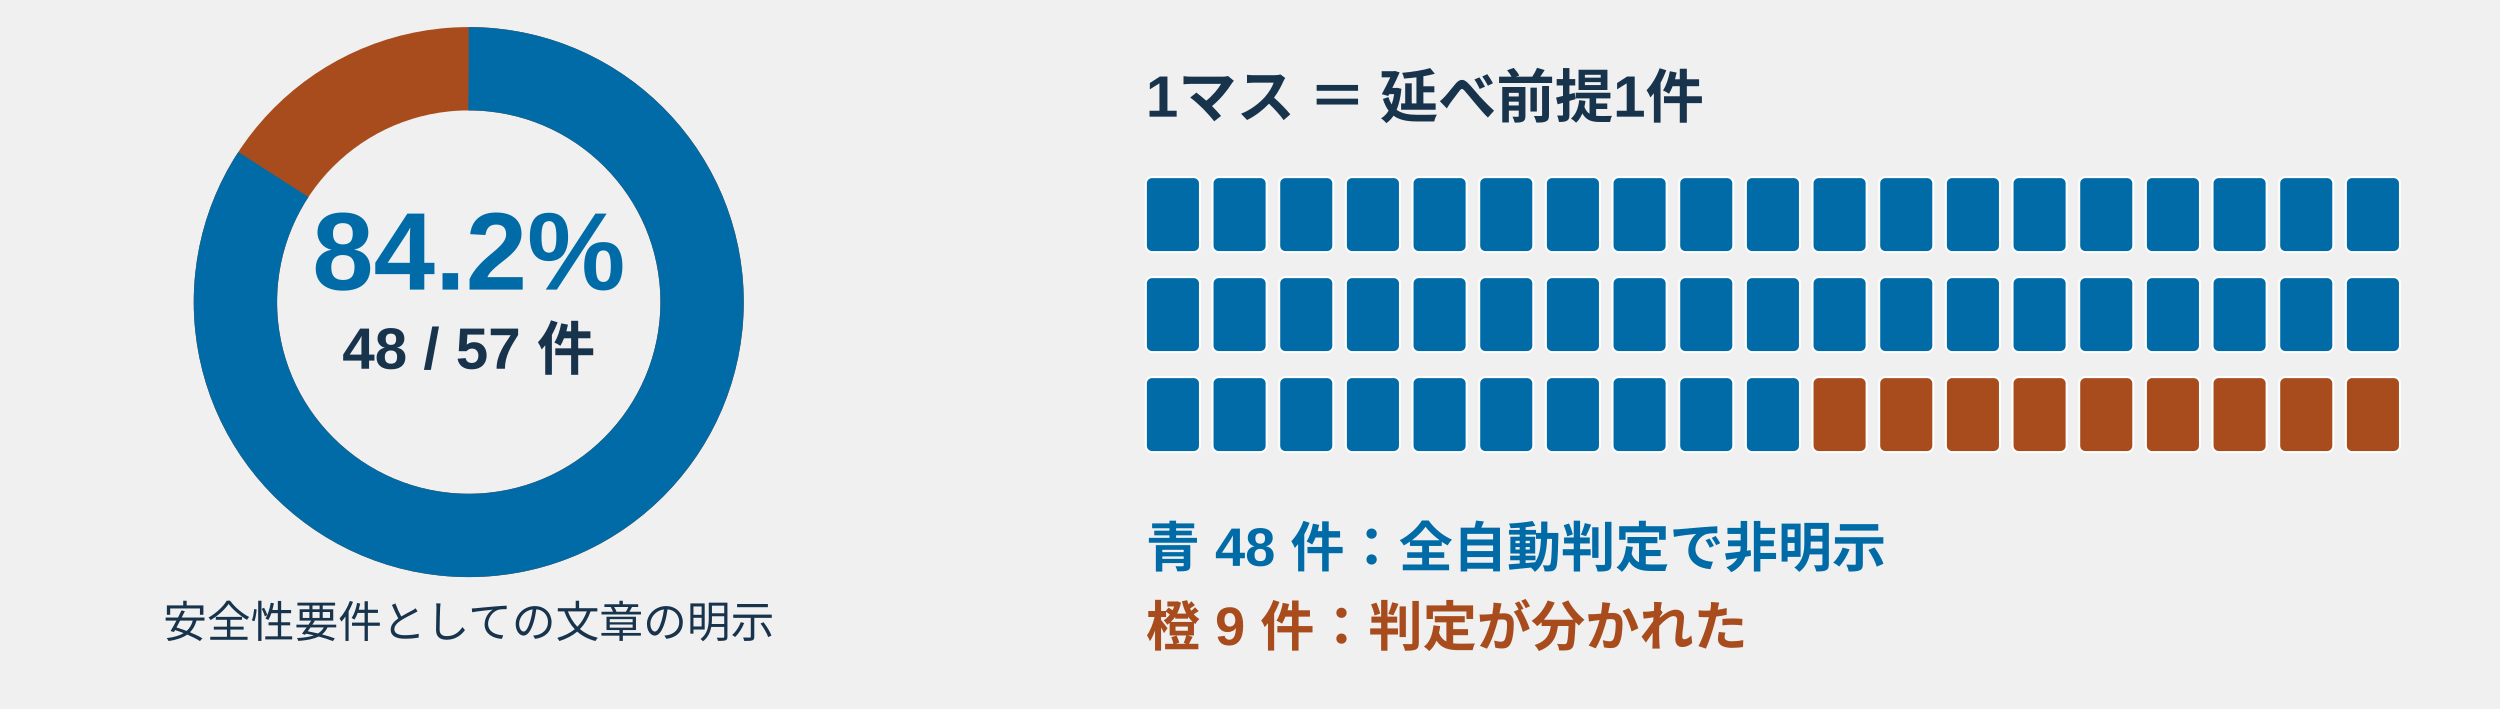
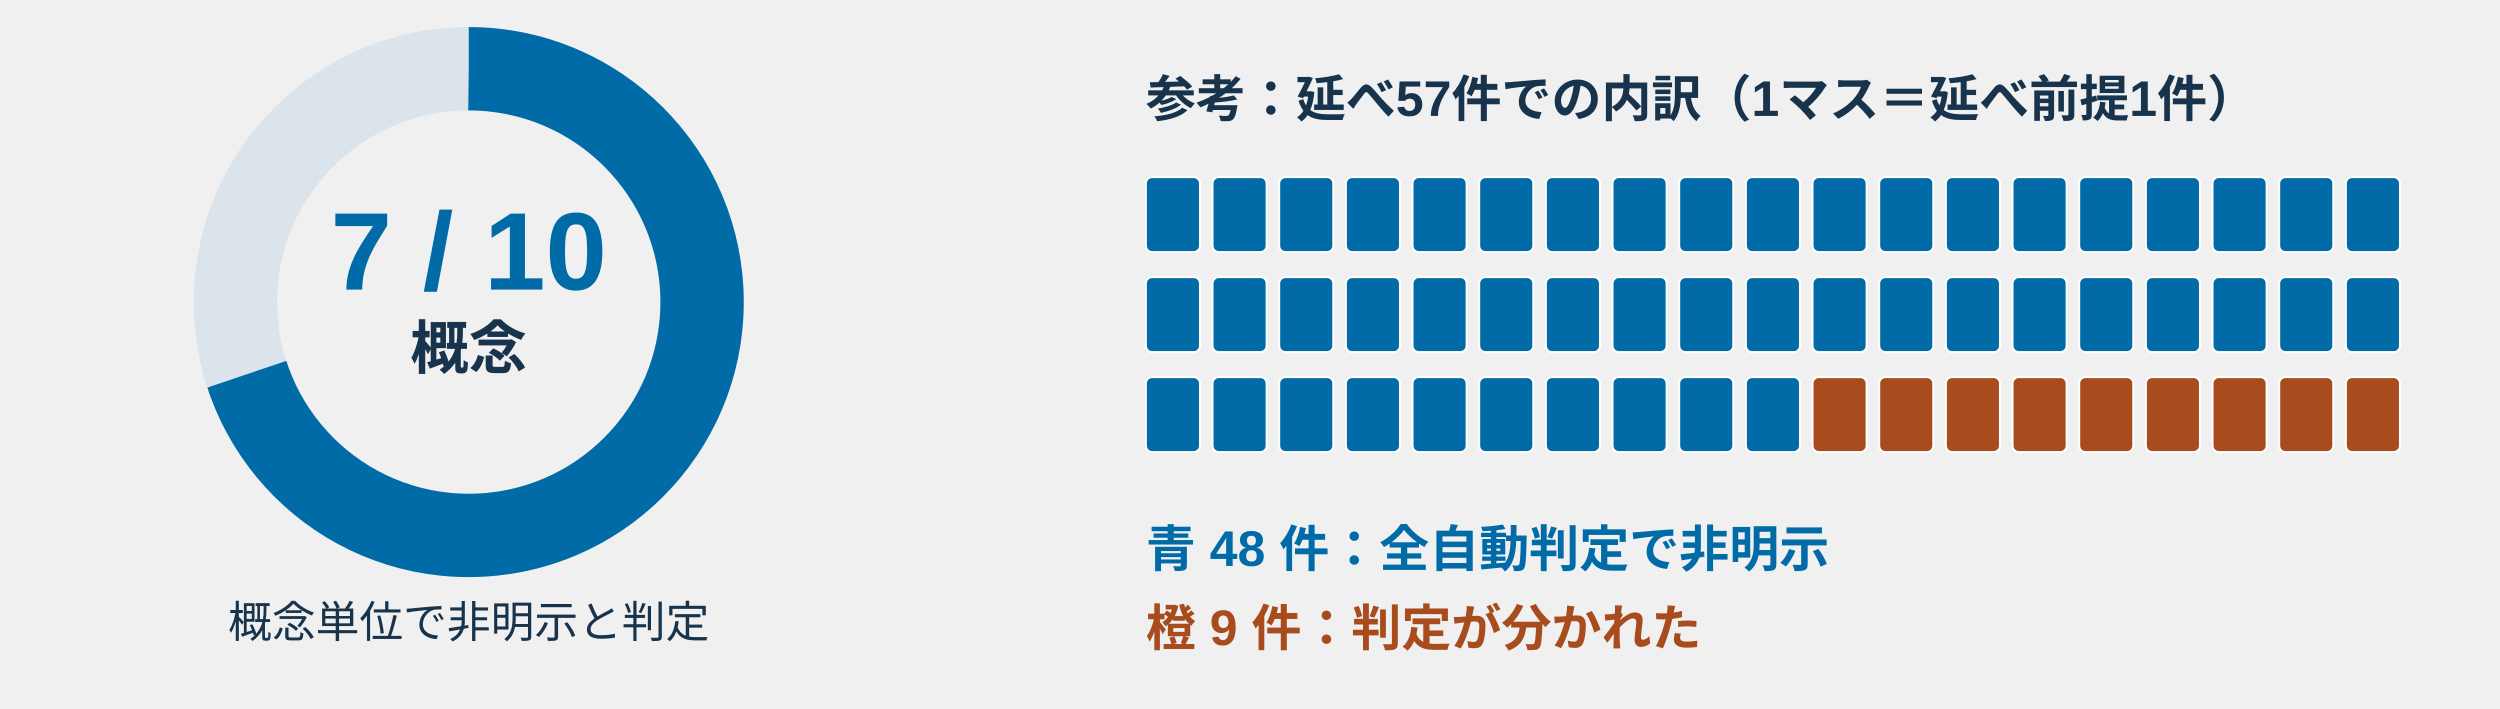
- <svg xmlns="http://www.w3.org/2000/svg" viewBox="0 0 1200 340" width="1200" height="340" role="img" data-total="57" data-non-explicit="48" data-disputed="9">
+ <svg xmlns="http://www.w3.org/2000/svg" viewBox="0 0 1200 340" width="1200" height="340" role="img" data-total="57" data-non-explicit="48" data-disputed="9" data-concept-total="10" data-concept-non-explicit="7">
  <defs>
    <marker id="arrow" viewBox="0 0 10 10" refX="9" refY="5" markerWidth="7" markerHeight="7" orient="auto-start-reverse">
      <path d="M0 0 L10 5 L0 10 Z" fill="#006ba6" />
    </marker>
  </defs>
  <g font-family="Arial, Yu Gothic, Meiryo, sans-serif">
-     <circle cx="225" cy="145" r="112" fill="none" stroke="#a84c1d" stroke-width="40" />
-     <circle class="non-explicit-arc" cx="225" cy="145" r="112" fill="none" stroke="#006ba6" stroke-width="40" stroke-dasharray="592.604 703.717" transform="rotate(-90 225 145)" />
-     <text x="225" y="139" font-size="53" fill="#006ba6" text-anchor="middle" font-weight="700">84.2%</text>
-     <text x="225" y="177" font-size="28" fill="#18334c" text-anchor="middle" font-weight="700">48 / 57 件</text>
-     <text x="550" y="56" font-size="28" fill="#18334c" text-anchor="start" font-weight="700">1マス ＝ 延べ前提1件</text>
+     <circle cx="225" cy="145" r="112" fill="none" stroke="#dbe4ea" stroke-width="40" />
+     <circle class="non-explicit-arc" cx="225" cy="145" r="112" fill="none" stroke="#006ba6" stroke-width="40" stroke-dasharray="492.602 703.717" transform="rotate(-90 225 145)" />
+     <text x="225" y="139" font-size="53" fill="#006ba6" text-anchor="middle" font-weight="700">7 / 10</text>
+     <text x="225" y="177" font-size="28" fill="#18334c" text-anchor="middle" font-weight="700">概念</text>
+     <text x="225" y="306" font-size="21" fill="#18334c" text-anchor="middle" font-weight="400">概念単位で非明示と判定</text>
+     <text x="550" y="56" font-size="24" fill="#18334c" text-anchor="start" font-weight="700">参考：延べ57件での内訳（1マス＝延べ前提1件）</text>
    <rect x="550" y="85" width="26" height="36" rx="3" fill="#006ba6" stroke="white" class="premise non-explicit" data-index="1" />
    <rect x="582" y="85" width="26" height="36" rx="3" fill="#006ba6" stroke="white" class="premise non-explicit" data-index="2" />
    <rect x="614" y="85" width="26" height="36" rx="3" fill="#006ba6" stroke="white" class="premise non-explicit" data-index="3" />
    <rect x="646" y="85" width="26" height="36" rx="3" fill="#006ba6" stroke="white" class="premise non-explicit" data-index="4" />
    <rect x="678" y="85" width="26" height="36" rx="3" fill="#006ba6" stroke="white" class="premise non-explicit" data-index="5" />
    <rect x="710" y="85" width="26" height="36" rx="3" fill="#006ba6" stroke="white" class="premise non-explicit" data-index="6" />
    <rect x="742" y="85" width="26" height="36" rx="3" fill="#006ba6" stroke="white" class="premise non-explicit" data-index="7" />
    <rect x="774" y="85" width="26" height="36" rx="3" fill="#006ba6" stroke="white" class="premise non-explicit" data-index="8" />
    <rect x="806" y="85" width="26" height="36" rx="3" fill="#006ba6" stroke="white" class="premise non-explicit" data-index="9" />
    <rect x="838" y="85" width="26" height="36" rx="3" fill="#006ba6" stroke="white" class="premise non-explicit" data-index="10" />
    <rect x="870" y="85" width="26" height="36" rx="3" fill="#006ba6" stroke="white" class="premise non-explicit" data-index="11" />
    <rect x="902" y="85" width="26" height="36" rx="3" fill="#006ba6" stroke="white" class="premise non-explicit" data-index="12" />
    <rect x="934" y="85" width="26" height="36" rx="3" fill="#006ba6" stroke="white" class="premise non-explicit" data-index="13" />
    <rect x="966" y="85" width="26" height="36" rx="3" fill="#006ba6" stroke="white" class="premise non-explicit" data-index="14" />
    <rect x="998" y="85" width="26" height="36" rx="3" fill="#006ba6" stroke="white" class="premise non-explicit" data-index="15" />
    <rect x="1030" y="85" width="26" height="36" rx="3" fill="#006ba6" stroke="white" class="premise non-explicit" data-index="16" />
    <rect x="1062" y="85" width="26" height="36" rx="3" fill="#006ba6" stroke="white" class="premise non-explicit" data-index="17" />
    <rect x="1094" y="85" width="26" height="36" rx="3" fill="#006ba6" stroke="white" class="premise non-explicit" data-index="18" />
    <rect x="1126" y="85" width="26" height="36" rx="3" fill="#006ba6" stroke="white" class="premise non-explicit" data-index="19" />
    <rect x="550" y="133" width="26" height="36" rx="3" fill="#006ba6" stroke="white" class="premise non-explicit" data-index="20" />
    <rect x="582" y="133" width="26" height="36" rx="3" fill="#006ba6" stroke="white" class="premise non-explicit" data-index="21" />
    <rect x="614" y="133" width="26" height="36" rx="3" fill="#006ba6" stroke="white" class="premise non-explicit" data-index="22" />
    <rect x="646" y="133" width="26" height="36" rx="3" fill="#006ba6" stroke="white" class="premise non-explicit" data-index="23" />
    <rect x="678" y="133" width="26" height="36" rx="3" fill="#006ba6" stroke="white" class="premise non-explicit" data-index="24" />
    <rect x="710" y="133" width="26" height="36" rx="3" fill="#006ba6" stroke="white" class="premise non-explicit" data-index="25" />
    <rect x="742" y="133" width="26" height="36" rx="3" fill="#006ba6" stroke="white" class="premise non-explicit" data-index="26" />
    <rect x="774" y="133" width="26" height="36" rx="3" fill="#006ba6" stroke="white" class="premise non-explicit" data-index="27" />
    <rect x="806" y="133" width="26" height="36" rx="3" fill="#006ba6" stroke="white" class="premise non-explicit" data-index="28" />
    <rect x="838" y="133" width="26" height="36" rx="3" fill="#006ba6" stroke="white" class="premise non-explicit" data-index="29" />
    <rect x="870" y="133" width="26" height="36" rx="3" fill="#006ba6" stroke="white" class="premise non-explicit" data-index="30" />
    <rect x="902" y="133" width="26" height="36" rx="3" fill="#006ba6" stroke="white" class="premise non-explicit" data-index="31" />
    <rect x="934" y="133" width="26" height="36" rx="3" fill="#006ba6" stroke="white" class="premise non-explicit" data-index="32" />
    <rect x="966" y="133" width="26" height="36" rx="3" fill="#006ba6" stroke="white" class="premise non-explicit" data-index="33" />
    <rect x="998" y="133" width="26" height="36" rx="3" fill="#006ba6" stroke="white" class="premise non-explicit" data-index="34" />
    <rect x="1030" y="133" width="26" height="36" rx="3" fill="#006ba6" stroke="white" class="premise non-explicit" data-index="35" />
    <rect x="1062" y="133" width="26" height="36" rx="3" fill="#006ba6" stroke="white" class="premise non-explicit" data-index="36" />
    <rect x="1094" y="133" width="26" height="36" rx="3" fill="#006ba6" stroke="white" class="premise non-explicit" data-index="37" />
    <rect x="1126" y="133" width="26" height="36" rx="3" fill="#006ba6" stroke="white" class="premise non-explicit" data-index="38" />
    <rect x="550" y="181" width="26" height="36" rx="3" fill="#006ba6" stroke="white" class="premise non-explicit" data-index="39" />
    <rect x="582" y="181" width="26" height="36" rx="3" fill="#006ba6" stroke="white" class="premise non-explicit" data-index="40" />
    <rect x="614" y="181" width="26" height="36" rx="3" fill="#006ba6" stroke="white" class="premise non-explicit" data-index="41" />
    <rect x="646" y="181" width="26" height="36" rx="3" fill="#006ba6" stroke="white" class="premise non-explicit" data-index="42" />
    <rect x="678" y="181" width="26" height="36" rx="3" fill="#006ba6" stroke="white" class="premise non-explicit" data-index="43" />
    <rect x="710" y="181" width="26" height="36" rx="3" fill="#006ba6" stroke="white" class="premise non-explicit" data-index="44" />
    <rect x="742" y="181" width="26" height="36" rx="3" fill="#006ba6" stroke="white" class="premise non-explicit" data-index="45" />
    <rect x="774" y="181" width="26" height="36" rx="3" fill="#006ba6" stroke="white" class="premise non-explicit" data-index="46" />
    <rect x="806" y="181" width="26" height="36" rx="3" fill="#006ba6" stroke="white" class="premise non-explicit" data-index="47" />
    <rect x="838" y="181" width="26" height="36" rx="3" fill="#006ba6" stroke="white" class="premise non-explicit" data-index="48" />
    <rect x="870" y="181" width="26" height="36" rx="3" fill="#a84c1d" stroke="white" class="premise disputed" data-index="49" />
    <rect x="902" y="181" width="26" height="36" rx="3" fill="#a84c1d" stroke="white" class="premise disputed" data-index="50" />
    <rect x="934" y="181" width="26" height="36" rx="3" fill="#a84c1d" stroke="white" class="premise disputed" data-index="51" />
    <rect x="966" y="181" width="26" height="36" rx="3" fill="#a84c1d" stroke="white" class="premise disputed" data-index="52" />
    <rect x="998" y="181" width="26" height="36" rx="3" fill="#a84c1d" stroke="white" class="premise disputed" data-index="53" />
    <rect x="1030" y="181" width="26" height="36" rx="3" fill="#a84c1d" stroke="white" class="premise disputed" data-index="54" />
    <rect x="1062" y="181" width="26" height="36" rx="3" fill="#a84c1d" stroke="white" class="premise disputed" data-index="55" />
    <rect x="1094" y="181" width="26" height="36" rx="3" fill="#a84c1d" stroke="white" class="premise disputed" data-index="56" />
    <rect x="1126" y="181" width="26" height="36" rx="3" fill="#a84c1d" stroke="white" class="premise disputed" data-index="57" />
-     <text x="550" y="272" font-size="26" fill="#006ba6" text-anchor="start" font-weight="700">青 48 件：全自動判定で非明示</text>
-     <text x="550" y="310" font-size="26" fill="#a84c1d" text-anchor="start" font-weight="700">橙 9 件：判定が分かれた</text>
-     <text x="225" y="306" font-size="21" fill="#18334c" text-anchor="middle" font-weight="400">安全性要件としての文章の明示</text>
+     <text x="550" y="272" font-size="24" fill="#006ba6" text-anchor="start" font-weight="700">青 48 件：全自動判定で非明示</text>
+     <text x="550" y="310" font-size="24" fill="#a84c1d" text-anchor="start" font-weight="700">橙 9 件：判定が分かれた</text>
  </g>
</svg>
